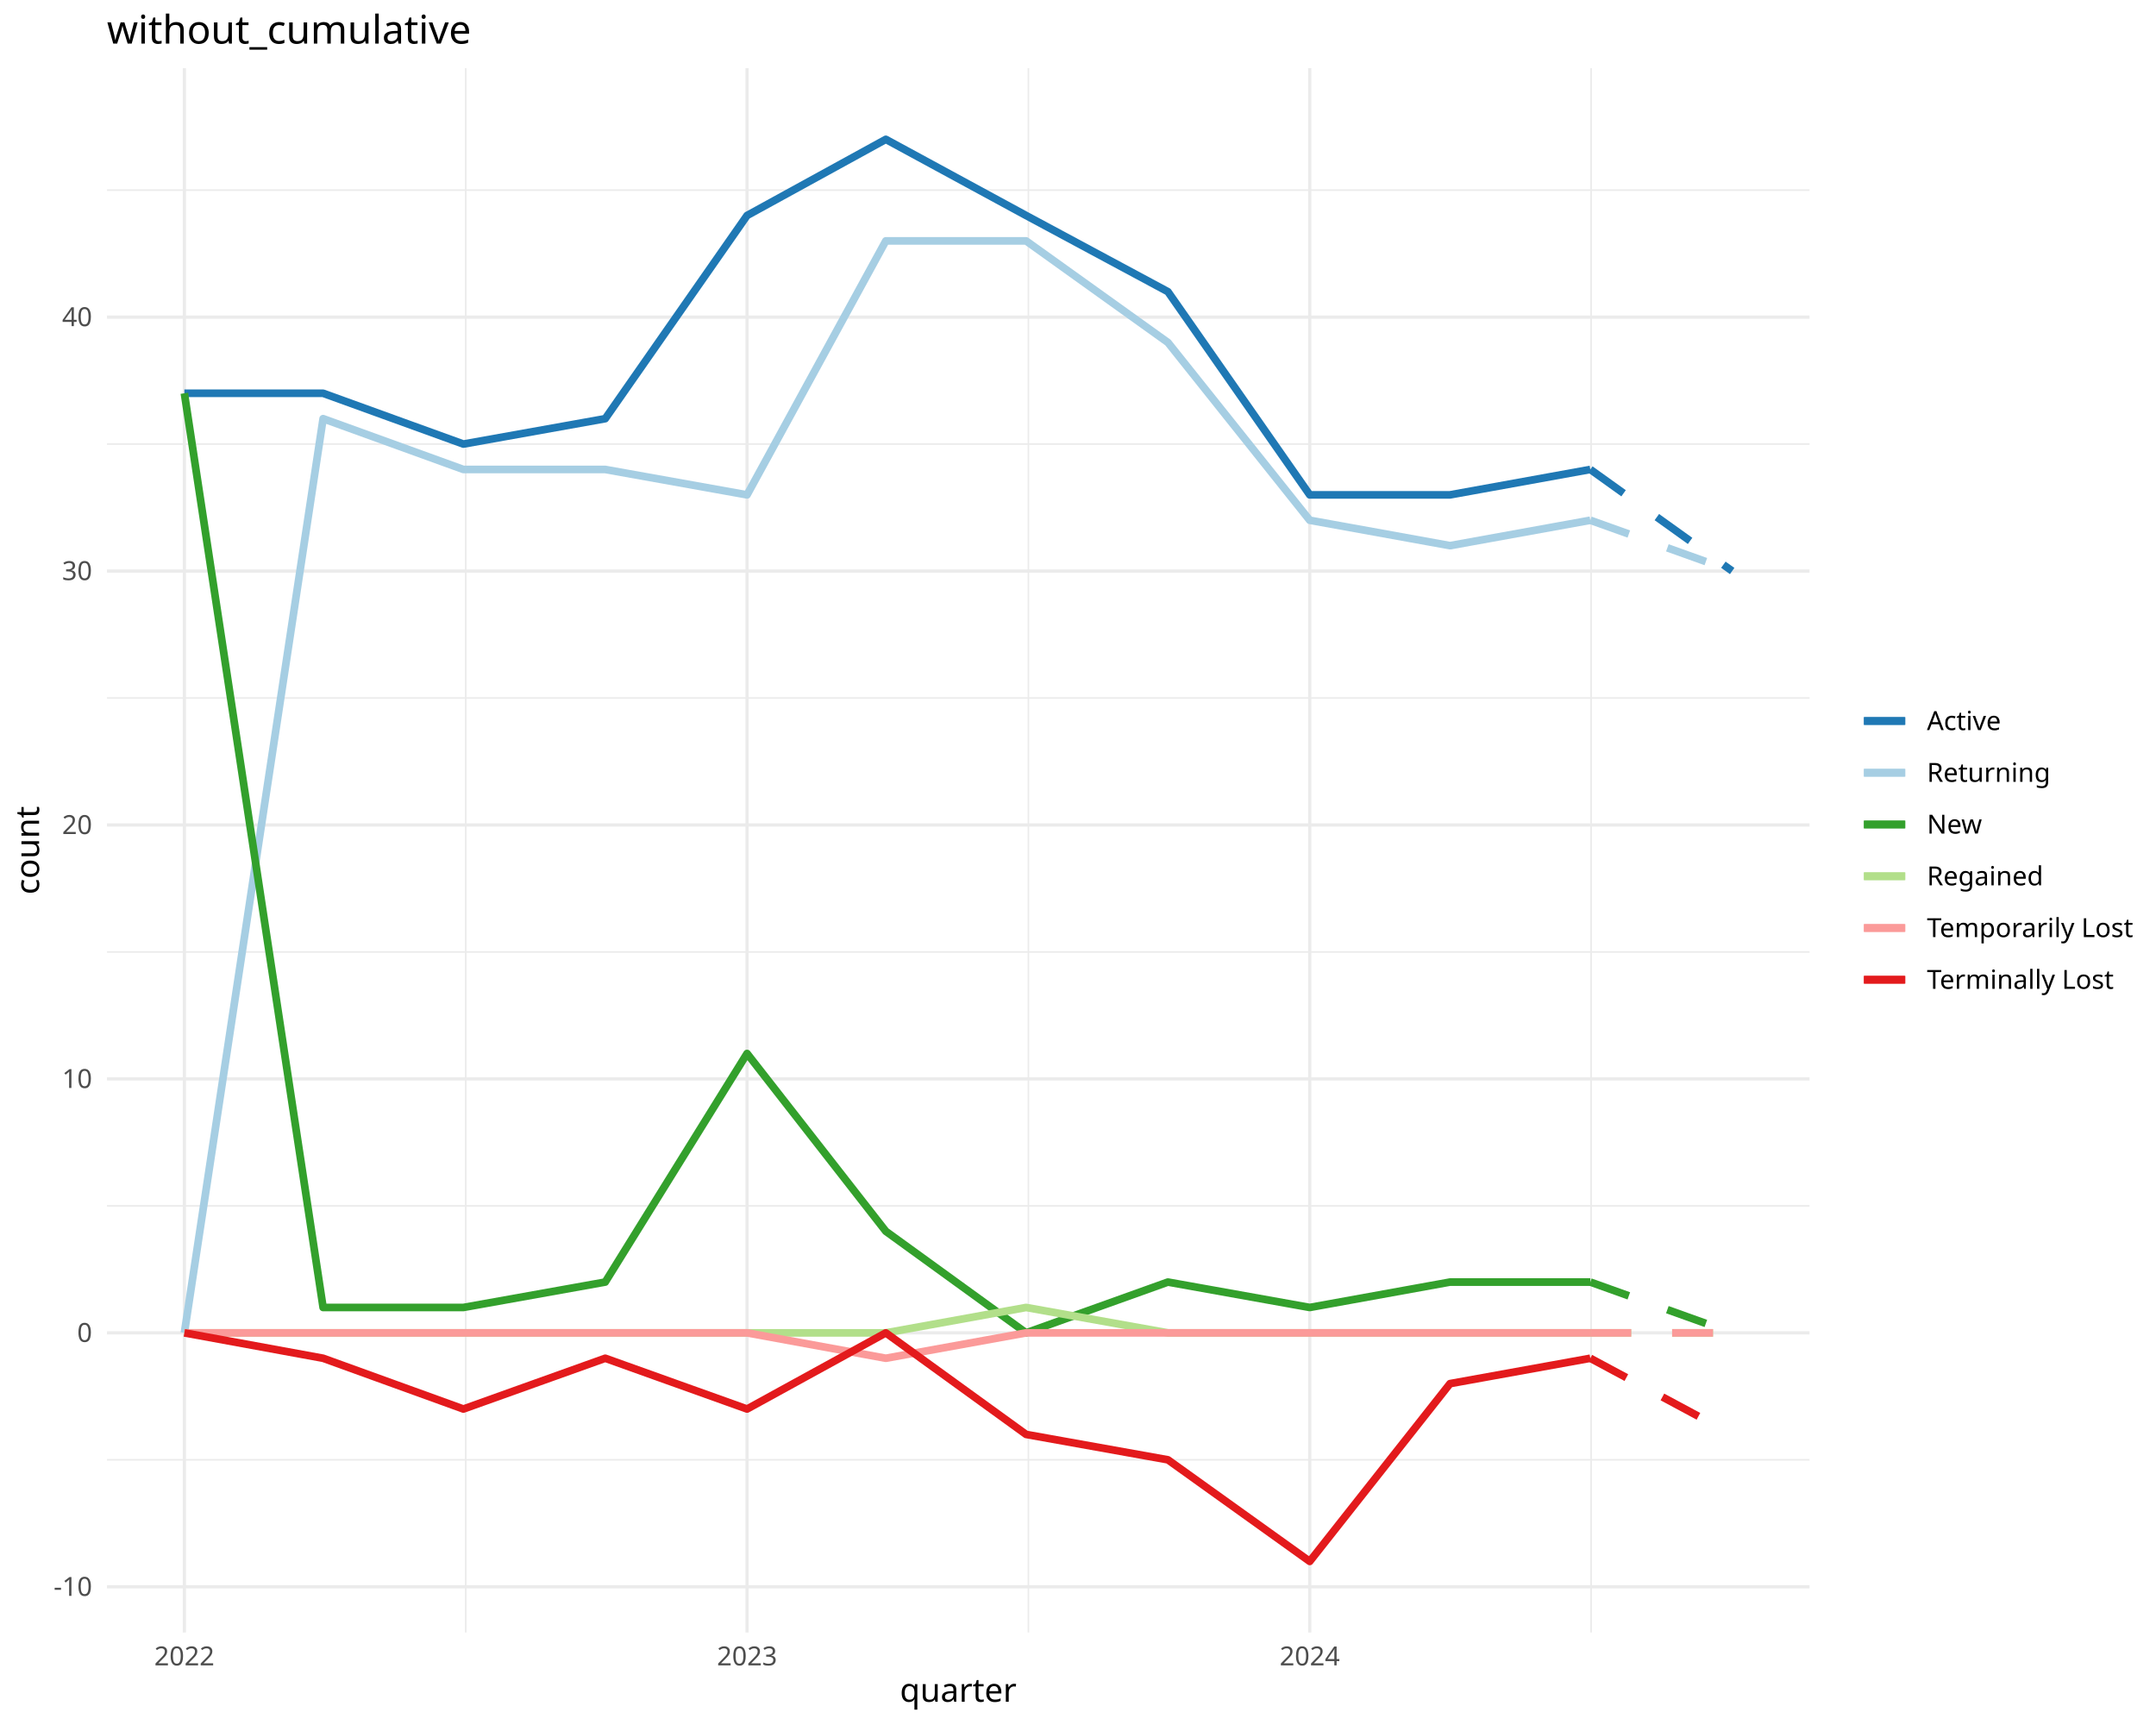
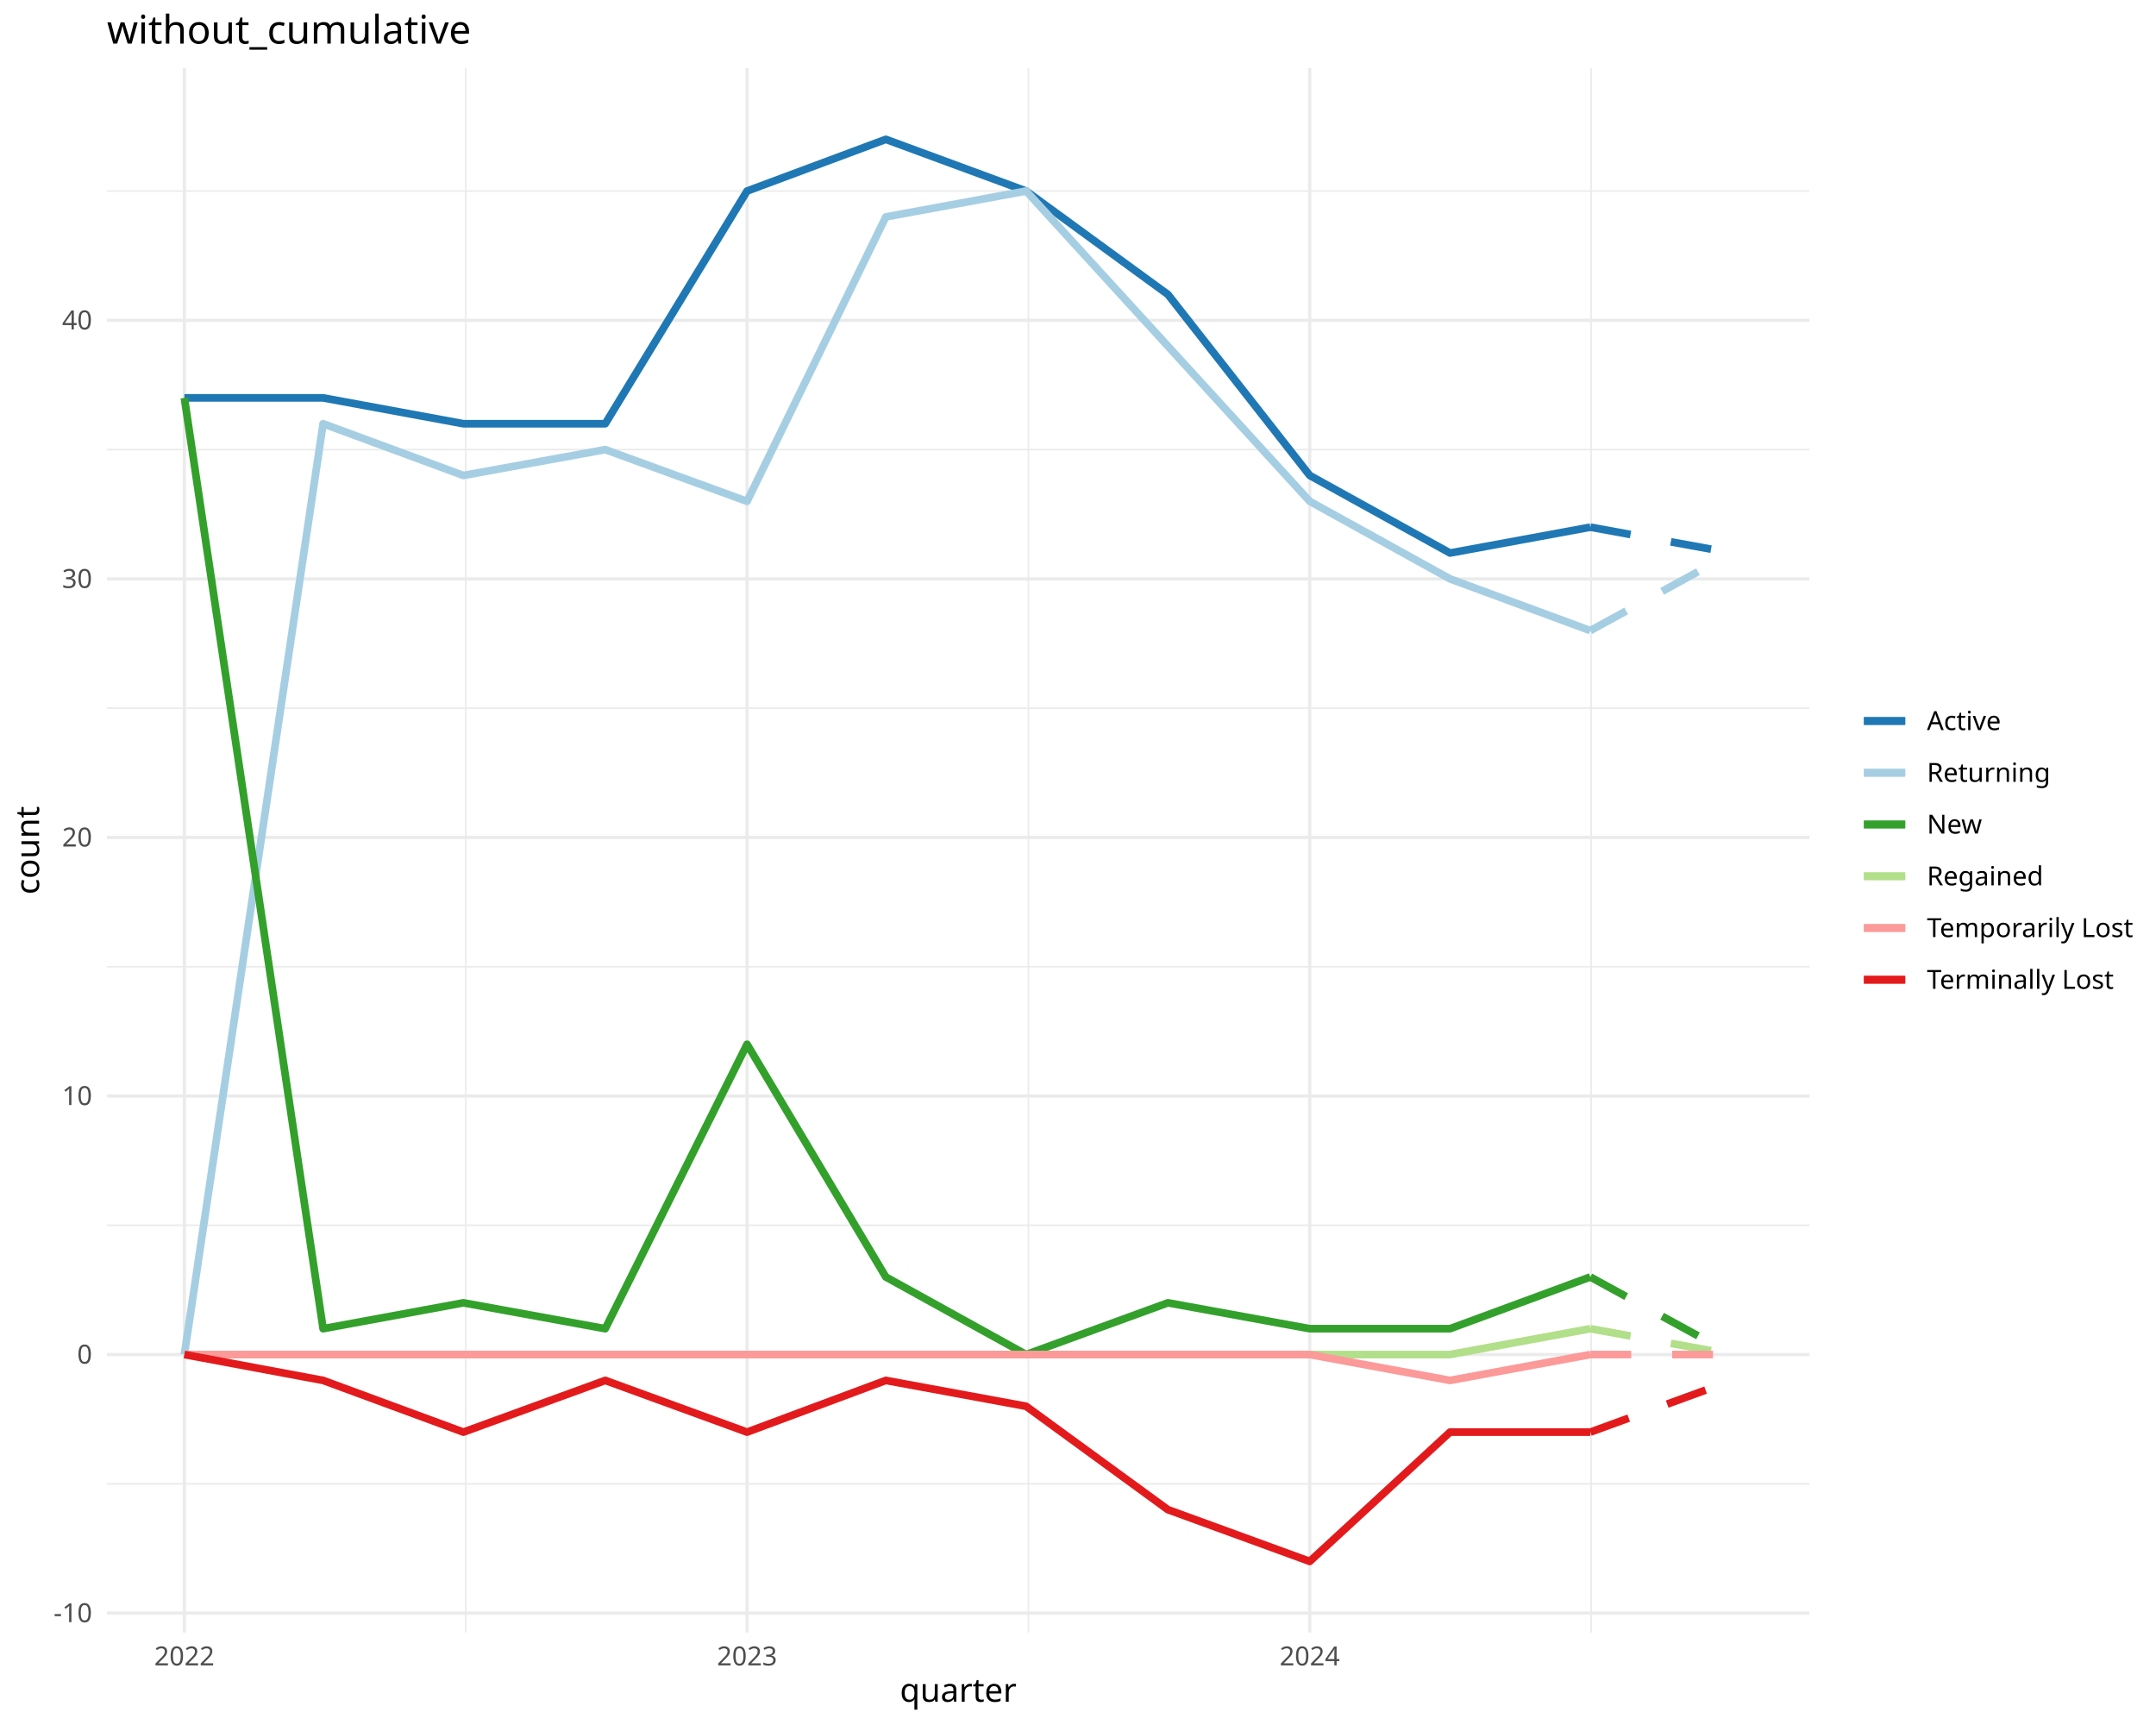
<svg xmlns="http://www.w3.org/2000/svg" class="svglite" data-engine-version="2.0" width="720.00pt" height="576.00pt" viewBox="0 0 720.00 576.00">
  <defs>
    <style type="text/css">
    .svglite line, .svglite polyline, .svglite polygon, .svglite path, .svglite rect, .svglite circle {
      fill: none;
      stroke: #000000;
      stroke-linecap: round;
      stroke-linejoin: round;
      stroke-miterlimit: 10.00;
    }
  </style>
  </defs>
  <rect width="100%" height="100%" style="stroke: none; fill: #FFFFFF;" />
  <defs>
    <clipPath id="cpMC4wMHw3MjAuMDB8MC4wMHw1NzYuMDA=">
      <rect x="0.00" y="0.00" width="720.00" height="576.00" />
    </clipPath>
  </defs>
  <g clip-path="url(#cpMC4wMHw3MjAuMDB8MC4wMHw1NzYuMDA=)">
    <rect x="0.00" y="0.00" width="720.00" height="576.00" style="stroke-width: 1.07; stroke: none; fill: #FFFFFF;" />
  </g>
  <defs>
    <clipPath id="cpMzUuNzJ8NjA0LjMwfDIyLjc4fDU0NS4xMQ==">
      <rect x="35.72" y="22.78" width="568.58" height="522.33" />
    </clipPath>
  </defs>
  <g clip-path="url(#cpMzUuNzJ8NjA0LjMwfDIyLjc4fDU0NS4xMQ==)">
-     <polyline points="35.72,487.45 604.30,487.45 " style="stroke-width: 0.53; stroke: #EBEBEB; stroke-linecap: butt;" />
-     <polyline points="35.72,402.66 604.30,402.66 " style="stroke-width: 0.53; stroke: #EBEBEB; stroke-linecap: butt;" />
-     <polyline points="35.72,317.87 604.30,317.87 " style="stroke-width: 0.53; stroke: #EBEBEB; stroke-linecap: butt;" />
-     <polyline points="35.72,233.07 604.30,233.07 " style="stroke-width: 0.53; stroke: #EBEBEB; stroke-linecap: butt;" />
-     <polyline points="35.72,148.28 604.30,148.28 " style="stroke-width: 0.53; stroke: #EBEBEB; stroke-linecap: butt;" />
-     <polyline points="35.72,63.48 604.30,63.48 " style="stroke-width: 0.53; stroke: #EBEBEB; stroke-linecap: butt;" />
+     <polyline points="35.72,495.47 604.30,495.47 " style="stroke-width: 0.53; stroke: #EBEBEB; stroke-linecap: butt;" />
+     <polyline points="35.72,409.13 604.30,409.13 " style="stroke-width: 0.53; stroke: #EBEBEB; stroke-linecap: butt;" />
+     <polyline points="35.72,322.80 604.30,322.80 " style="stroke-width: 0.53; stroke: #EBEBEB; stroke-linecap: butt;" />
+     <polyline points="35.72,236.46 604.30,236.46 " style="stroke-width: 0.53; stroke: #EBEBEB; stroke-linecap: butt;" />
+     <polyline points="35.72,150.13 604.30,150.13 " style="stroke-width: 0.53; stroke: #EBEBEB; stroke-linecap: butt;" />
+     <polyline points="35.72,63.79 604.30,63.79 " style="stroke-width: 0.53; stroke: #EBEBEB; stroke-linecap: butt;" />
    <polyline points="155.53,545.11 155.53,22.78 " style="stroke-width: 0.53; stroke: #EBEBEB; stroke-linecap: butt;" />
    <polyline points="343.44,545.11 343.44,22.78 " style="stroke-width: 0.53; stroke: #EBEBEB; stroke-linecap: butt;" />
    <polyline points="531.35,545.11 531.35,22.78 " style="stroke-width: 0.53; stroke: #EBEBEB; stroke-linecap: butt;" />
-     <polyline points="35.72,529.85 604.30,529.85 " style="stroke-width: 1.07; stroke: #EBEBEB; stroke-linecap: butt;" />
-     <polyline points="35.72,445.06 604.30,445.06 " style="stroke-width: 1.07; stroke: #EBEBEB; stroke-linecap: butt;" />
-     <polyline points="35.72,360.26 604.30,360.26 " style="stroke-width: 1.07; stroke: #EBEBEB; stroke-linecap: butt;" />
-     <polyline points="35.72,275.47 604.30,275.47 " style="stroke-width: 1.07; stroke: #EBEBEB; stroke-linecap: butt;" />
-     <polyline points="35.72,190.67 604.30,190.67 " style="stroke-width: 1.07; stroke: #EBEBEB; stroke-linecap: butt;" />
-     <polyline points="35.72,105.88 604.30,105.88 " style="stroke-width: 1.07; stroke: #EBEBEB; stroke-linecap: butt;" />
+     <polyline points="35.72,538.64 604.30,538.64 " style="stroke-width: 1.07; stroke: #EBEBEB; stroke-linecap: butt;" />
+     <polyline points="35.72,452.30 604.30,452.30 " style="stroke-width: 1.07; stroke: #EBEBEB; stroke-linecap: butt;" />
+     <polyline points="35.72,365.97 604.30,365.97 " style="stroke-width: 1.07; stroke: #EBEBEB; stroke-linecap: butt;" />
+     <polyline points="35.72,279.63 604.30,279.63 " style="stroke-width: 1.07; stroke: #EBEBEB; stroke-linecap: butt;" />
+     <polyline points="35.72,193.30 604.30,193.30 " style="stroke-width: 1.07; stroke: #EBEBEB; stroke-linecap: butt;" />
+     <polyline points="35.72,106.96 604.30,106.96 " style="stroke-width: 1.07; stroke: #EBEBEB; stroke-linecap: butt;" />
    <polyline points="61.57,545.11 61.57,22.78 " style="stroke-width: 1.07; stroke: #EBEBEB; stroke-linecap: butt;" />
    <polyline points="249.48,545.11 249.48,22.78 " style="stroke-width: 1.07; stroke: #EBEBEB; stroke-linecap: butt;" />
    <polyline points="437.39,545.11 437.39,22.78 " style="stroke-width: 1.07; stroke: #EBEBEB; stroke-linecap: butt;" />
-     <polyline points="61.57,131.32 107.90,131.32 154.75,148.28 202.12,139.80 249.48,71.96 295.82,46.53 342.67,71.96 390.03,97.40 437.39,165.24 484.24,165.24 531.09,156.76 " style="stroke-width: 2.56; stroke: #1F78B4; stroke-linecap: butt;" />
-     <polyline points="61.57,445.06 107.90,139.80 154.75,156.76 202.12,156.76 249.48,165.24 295.82,80.44 342.67,80.44 390.03,114.36 437.39,173.72 484.24,182.20 531.09,173.72 " style="stroke-width: 2.56; stroke: #A6CEE3; stroke-linecap: butt;" />
-     <polyline points="61.57,131.32 107.90,436.58 154.75,436.58 202.12,428.10 249.48,351.78 295.82,411.14 342.67,445.06 390.03,428.10 437.39,436.58 484.24,428.10 531.09,428.10 " style="stroke-width: 2.56; stroke: #33A02C; stroke-linecap: butt;" />
-     <polyline points="61.57,445.06 107.90,445.06 154.75,445.06 202.12,445.06 249.48,445.06 295.82,445.06 342.67,436.58 390.03,445.06 437.39,445.06 484.24,445.06 531.09,445.06 " style="stroke-width: 2.56; stroke: #B2DF8A; stroke-linecap: butt;" />
-     <polyline points="61.57,445.06 107.90,445.06 154.75,445.06 202.12,445.06 249.48,445.06 295.82,453.54 342.67,445.06 390.03,445.06 437.39,445.06 484.24,445.06 531.09,445.06 " style="stroke-width: 2.56; stroke: #FB9A99; stroke-linecap: butt;" />
-     <polyline points="61.57,445.06 107.90,453.54 154.75,470.49 202.12,453.54 249.48,470.49 295.82,445.06 342.67,478.97 390.03,487.45 437.39,521.37 484.24,462.01 531.09,453.54 " style="stroke-width: 2.56; stroke: #E31A1C; stroke-linecap: butt;" />
-     <polyline points="531.09,156.76 578.46,190.67 " style="stroke-width: 2.56; stroke: #1F78B4; stroke-dasharray: 13.66,13.66; stroke-linecap: butt;" />
-     <polyline points="531.09,173.72 578.46,190.67 " style="stroke-width: 2.56; stroke: #A6CEE3; stroke-dasharray: 13.66,13.66; stroke-linecap: butt;" />
-     <polyline points="531.09,428.10 578.46,445.06 " style="stroke-width: 2.56; stroke: #33A02C; stroke-dasharray: 13.66,13.66; stroke-linecap: butt;" />
-     <polyline points="531.09,445.06 578.46,445.06 " style="stroke-width: 2.56; stroke: #B2DF8A; stroke-dasharray: 13.66,13.66; stroke-linecap: butt;" />
-     <polyline points="531.09,445.06 578.46,445.06 " style="stroke-width: 2.56; stroke: #FB9A99; stroke-dasharray: 13.66,13.66; stroke-linecap: butt;" />
-     <polyline points="531.09,453.54 578.46,478.97 " style="stroke-width: 2.56; stroke: #E31A1C; stroke-dasharray: 13.66,13.66; stroke-linecap: butt;" />
+     <polyline points="61.57,132.86 107.90,132.86 154.75,141.49 202.12,141.49 249.48,63.79 295.82,46.53 342.67,63.79 390.03,98.33 437.39,158.76 484.24,184.66 531.09,176.03 " style="stroke-width: 2.56; stroke: #1F78B4; stroke-linecap: butt;" />
+     <polyline points="61.57,452.30 107.90,141.49 154.75,158.76 202.12,150.13 249.48,167.40 295.82,72.43 342.67,63.79 390.03,115.59 437.39,167.40 484.24,193.30 531.09,210.56 " style="stroke-width: 2.56; stroke: #A6CEE3; stroke-linecap: butt;" />
+     <polyline points="61.57,132.86 107.90,443.67 154.75,435.03 202.12,443.67 249.48,348.70 295.82,426.40 342.67,452.30 390.03,435.03 437.39,443.67 484.24,443.67 531.09,426.40 " style="stroke-width: 2.56; stroke: #33A02C; stroke-linecap: butt;" />
+     <polyline points="61.57,452.30 107.90,452.30 154.75,452.30 202.12,452.30 249.48,452.30 295.82,452.30 342.67,452.30 390.03,452.30 437.39,452.30 484.24,452.30 531.09,443.67 " style="stroke-width: 2.56; stroke: #B2DF8A; stroke-linecap: butt;" />
+     <polyline points="61.57,452.30 107.90,452.30 154.75,452.30 202.12,452.30 249.48,452.30 295.82,452.30 342.67,452.30 390.03,452.30 437.39,452.30 484.24,460.94 531.09,452.30 " style="stroke-width: 2.56; stroke: #FB9A99; stroke-linecap: butt;" />
+     <polyline points="61.57,452.30 107.90,460.94 154.75,478.20 202.12,460.94 249.48,478.20 295.82,460.94 342.67,469.57 390.03,504.10 437.39,521.37 484.24,478.20 531.09,478.20 " style="stroke-width: 2.56; stroke: #E31A1C; stroke-linecap: butt;" />
+     <polyline points="531.09,176.03 578.46,184.66 " style="stroke-width: 2.56; stroke: #1F78B4; stroke-dasharray: 13.66,13.66; stroke-linecap: butt;" />
+     <polyline points="531.09,210.56 578.46,184.66 " style="stroke-width: 2.56; stroke: #A6CEE3; stroke-dasharray: 13.66,13.66; stroke-linecap: butt;" />
+     <polyline points="531.09,426.40 578.46,452.30 " style="stroke-width: 2.56; stroke: #33A02C; stroke-dasharray: 13.66,13.66; stroke-linecap: butt;" />
+     <polyline points="531.09,443.67 578.46,452.30 " style="stroke-width: 2.56; stroke: #B2DF8A; stroke-dasharray: 13.66,13.66; stroke-linecap: butt;" />
+     <polyline points="531.09,452.30 578.46,452.30 " style="stroke-width: 2.56; stroke: #FB9A99; stroke-dasharray: 13.66,13.66; stroke-linecap: butt;" />
+     <polyline points="531.09,478.20 578.46,460.94 " style="stroke-width: 2.56; stroke: #E31A1C; stroke-dasharray: 13.66,13.66; stroke-linecap: butt;" />
  </g>
  <g clip-path="url(#cpMC4wMHw3MjAuMDB8MC4wMHw1NzYuMDA=)">
-     <text x="30.79" y="532.88" text-anchor="end" style="font-size: 8.80px; fill: #4D4D4D; font-family: sans;" textLength="12.72px" lengthAdjust="spacingAndGlyphs">-10</text>
-     <text x="30.79" y="448.08" text-anchor="end" style="font-size: 8.80px; fill: #4D4D4D; font-family: sans;" textLength="4.89px" lengthAdjust="spacingAndGlyphs">0</text>
-     <text x="30.79" y="363.29" text-anchor="end" style="font-size: 8.80px; fill: #4D4D4D; font-family: sans;" textLength="9.79px" lengthAdjust="spacingAndGlyphs">10</text>
-     <text x="30.79" y="278.50" text-anchor="end" style="font-size: 8.80px; fill: #4D4D4D; font-family: sans;" textLength="9.79px" lengthAdjust="spacingAndGlyphs">20</text>
-     <text x="30.79" y="193.70" text-anchor="end" style="font-size: 8.80px; fill: #4D4D4D; font-family: sans;" textLength="9.79px" lengthAdjust="spacingAndGlyphs">30</text>
-     <text x="30.79" y="108.91" text-anchor="end" style="font-size: 8.80px; fill: #4D4D4D; font-family: sans;" textLength="9.79px" lengthAdjust="spacingAndGlyphs">40</text>
+     <text x="30.79" y="541.67" text-anchor="end" style="font-size: 8.80px; fill: #4D4D4D; font-family: sans;" textLength="12.72px" lengthAdjust="spacingAndGlyphs">-10</text>
+     <text x="30.79" y="455.33" text-anchor="end" style="font-size: 8.80px; fill: #4D4D4D; font-family: sans;" textLength="4.89px" lengthAdjust="spacingAndGlyphs">0</text>
+     <text x="30.79" y="368.99" text-anchor="end" style="font-size: 8.80px; fill: #4D4D4D; font-family: sans;" textLength="9.79px" lengthAdjust="spacingAndGlyphs">10</text>
+     <text x="30.79" y="282.66" text-anchor="end" style="font-size: 8.80px; fill: #4D4D4D; font-family: sans;" textLength="9.79px" lengthAdjust="spacingAndGlyphs">20</text>
+     <text x="30.79" y="196.32" text-anchor="end" style="font-size: 8.80px; fill: #4D4D4D; font-family: sans;" textLength="9.79px" lengthAdjust="spacingAndGlyphs">30</text>
+     <text x="30.79" y="109.99" text-anchor="end" style="font-size: 8.80px; fill: #4D4D4D; font-family: sans;" textLength="9.79px" lengthAdjust="spacingAndGlyphs">40</text>
    <text x="61.57" y="556.10" text-anchor="middle" style="font-size: 8.80px; fill: #4D4D4D; font-family: sans;" textLength="19.58px" lengthAdjust="spacingAndGlyphs">2022</text>
    <text x="249.48" y="556.10" text-anchor="middle" style="font-size: 8.80px; fill: #4D4D4D; font-family: sans;" textLength="19.58px" lengthAdjust="spacingAndGlyphs">2023</text>
    <text x="437.39" y="556.10" text-anchor="middle" style="font-size: 8.80px; fill: #4D4D4D; font-family: sans;" textLength="19.58px" lengthAdjust="spacingAndGlyphs">2024</text>
    <text x="320.01" y="568.24" text-anchor="middle" style="font-size: 11.00px; font-family: sans;" textLength="34.85px" lengthAdjust="spacingAndGlyphs">quarter</text>
    <text transform="translate(13.05,283.95) rotate(-90)" text-anchor="middle" style="font-size: 11.00px; font-family: sans;" textLength="26.91px" lengthAdjust="spacingAndGlyphs">count</text>
    <line x1="622.47" y1="240.75" x2="636.29" y2="240.75" style="stroke-width: 2.56; stroke: #1F78B4; stroke-linecap: butt;" />
    <line x1="622.47" y1="240.75" x2="636.29" y2="240.75" style="stroke-width: 2.56; stroke: #1F78B4; stroke-dasharray: 13.66,13.66; stroke-linecap: butt;" />
    <line x1="622.47" y1="258.03" x2="636.29" y2="258.03" style="stroke-width: 2.56; stroke: #A6CEE3; stroke-linecap: butt;" />
    <line x1="622.47" y1="258.03" x2="636.29" y2="258.03" style="stroke-width: 2.56; stroke: #A6CEE3; stroke-dasharray: 13.66,13.66; stroke-linecap: butt;" />
    <line x1="622.47" y1="275.31" x2="636.29" y2="275.31" style="stroke-width: 2.56; stroke: #33A02C; stroke-linecap: butt;" />
    <line x1="622.47" y1="275.31" x2="636.29" y2="275.31" style="stroke-width: 2.56; stroke: #33A02C; stroke-dasharray: 13.66,13.66; stroke-linecap: butt;" />
    <line x1="622.47" y1="292.59" x2="636.29" y2="292.59" style="stroke-width: 2.56; stroke: #B2DF8A; stroke-linecap: butt;" />
    <line x1="622.47" y1="292.59" x2="636.29" y2="292.59" style="stroke-width: 2.56; stroke: #B2DF8A; stroke-dasharray: 13.66,13.66; stroke-linecap: butt;" />
    <line x1="622.47" y1="309.87" x2="636.29" y2="309.87" style="stroke-width: 2.56; stroke: #FB9A99; stroke-linecap: butt;" />
    <line x1="622.47" y1="309.87" x2="636.29" y2="309.87" style="stroke-width: 2.56; stroke: #FB9A99; stroke-dasharray: 13.66,13.66; stroke-linecap: butt;" />
    <line x1="622.47" y1="327.15" x2="636.29" y2="327.15" style="stroke-width: 2.56; stroke: #E31A1C; stroke-linecap: butt;" />
    <line x1="622.47" y1="327.15" x2="636.29" y2="327.15" style="stroke-width: 2.56; stroke: #E31A1C; stroke-dasharray: 13.66,13.66; stroke-linecap: butt;" />
    <text x="643.50" y="243.78" style="font-size: 8.80px; font-family: sans;" textLength="23.97px" lengthAdjust="spacingAndGlyphs">Active</text>
    <text x="643.50" y="261.06" style="font-size: 8.80px; font-family: sans;" textLength="38.16px" lengthAdjust="spacingAndGlyphs">Returning</text>
    <text x="643.50" y="278.34" style="font-size: 8.80px; font-family: sans;" textLength="17.61px" lengthAdjust="spacingAndGlyphs">New</text>
    <text x="643.50" y="295.62" style="font-size: 8.80px; font-family: sans;" textLength="37.68px" lengthAdjust="spacingAndGlyphs">Regained</text>
    <text x="643.50" y="312.90" style="font-size: 8.80px; font-family: sans;" textLength="65.54px" lengthAdjust="spacingAndGlyphs">Temporarily Lost</text>
    <text x="643.50" y="330.18" style="font-size: 8.80px; font-family: sans;" textLength="59.67px" lengthAdjust="spacingAndGlyphs">Terminally Lost</text>
    <text x="35.72" y="14.56" style="font-size: 13.20px; font-family: sans;" textLength="112.27px" lengthAdjust="spacingAndGlyphs">without_cumulative</text>
  </g>
</svg>
